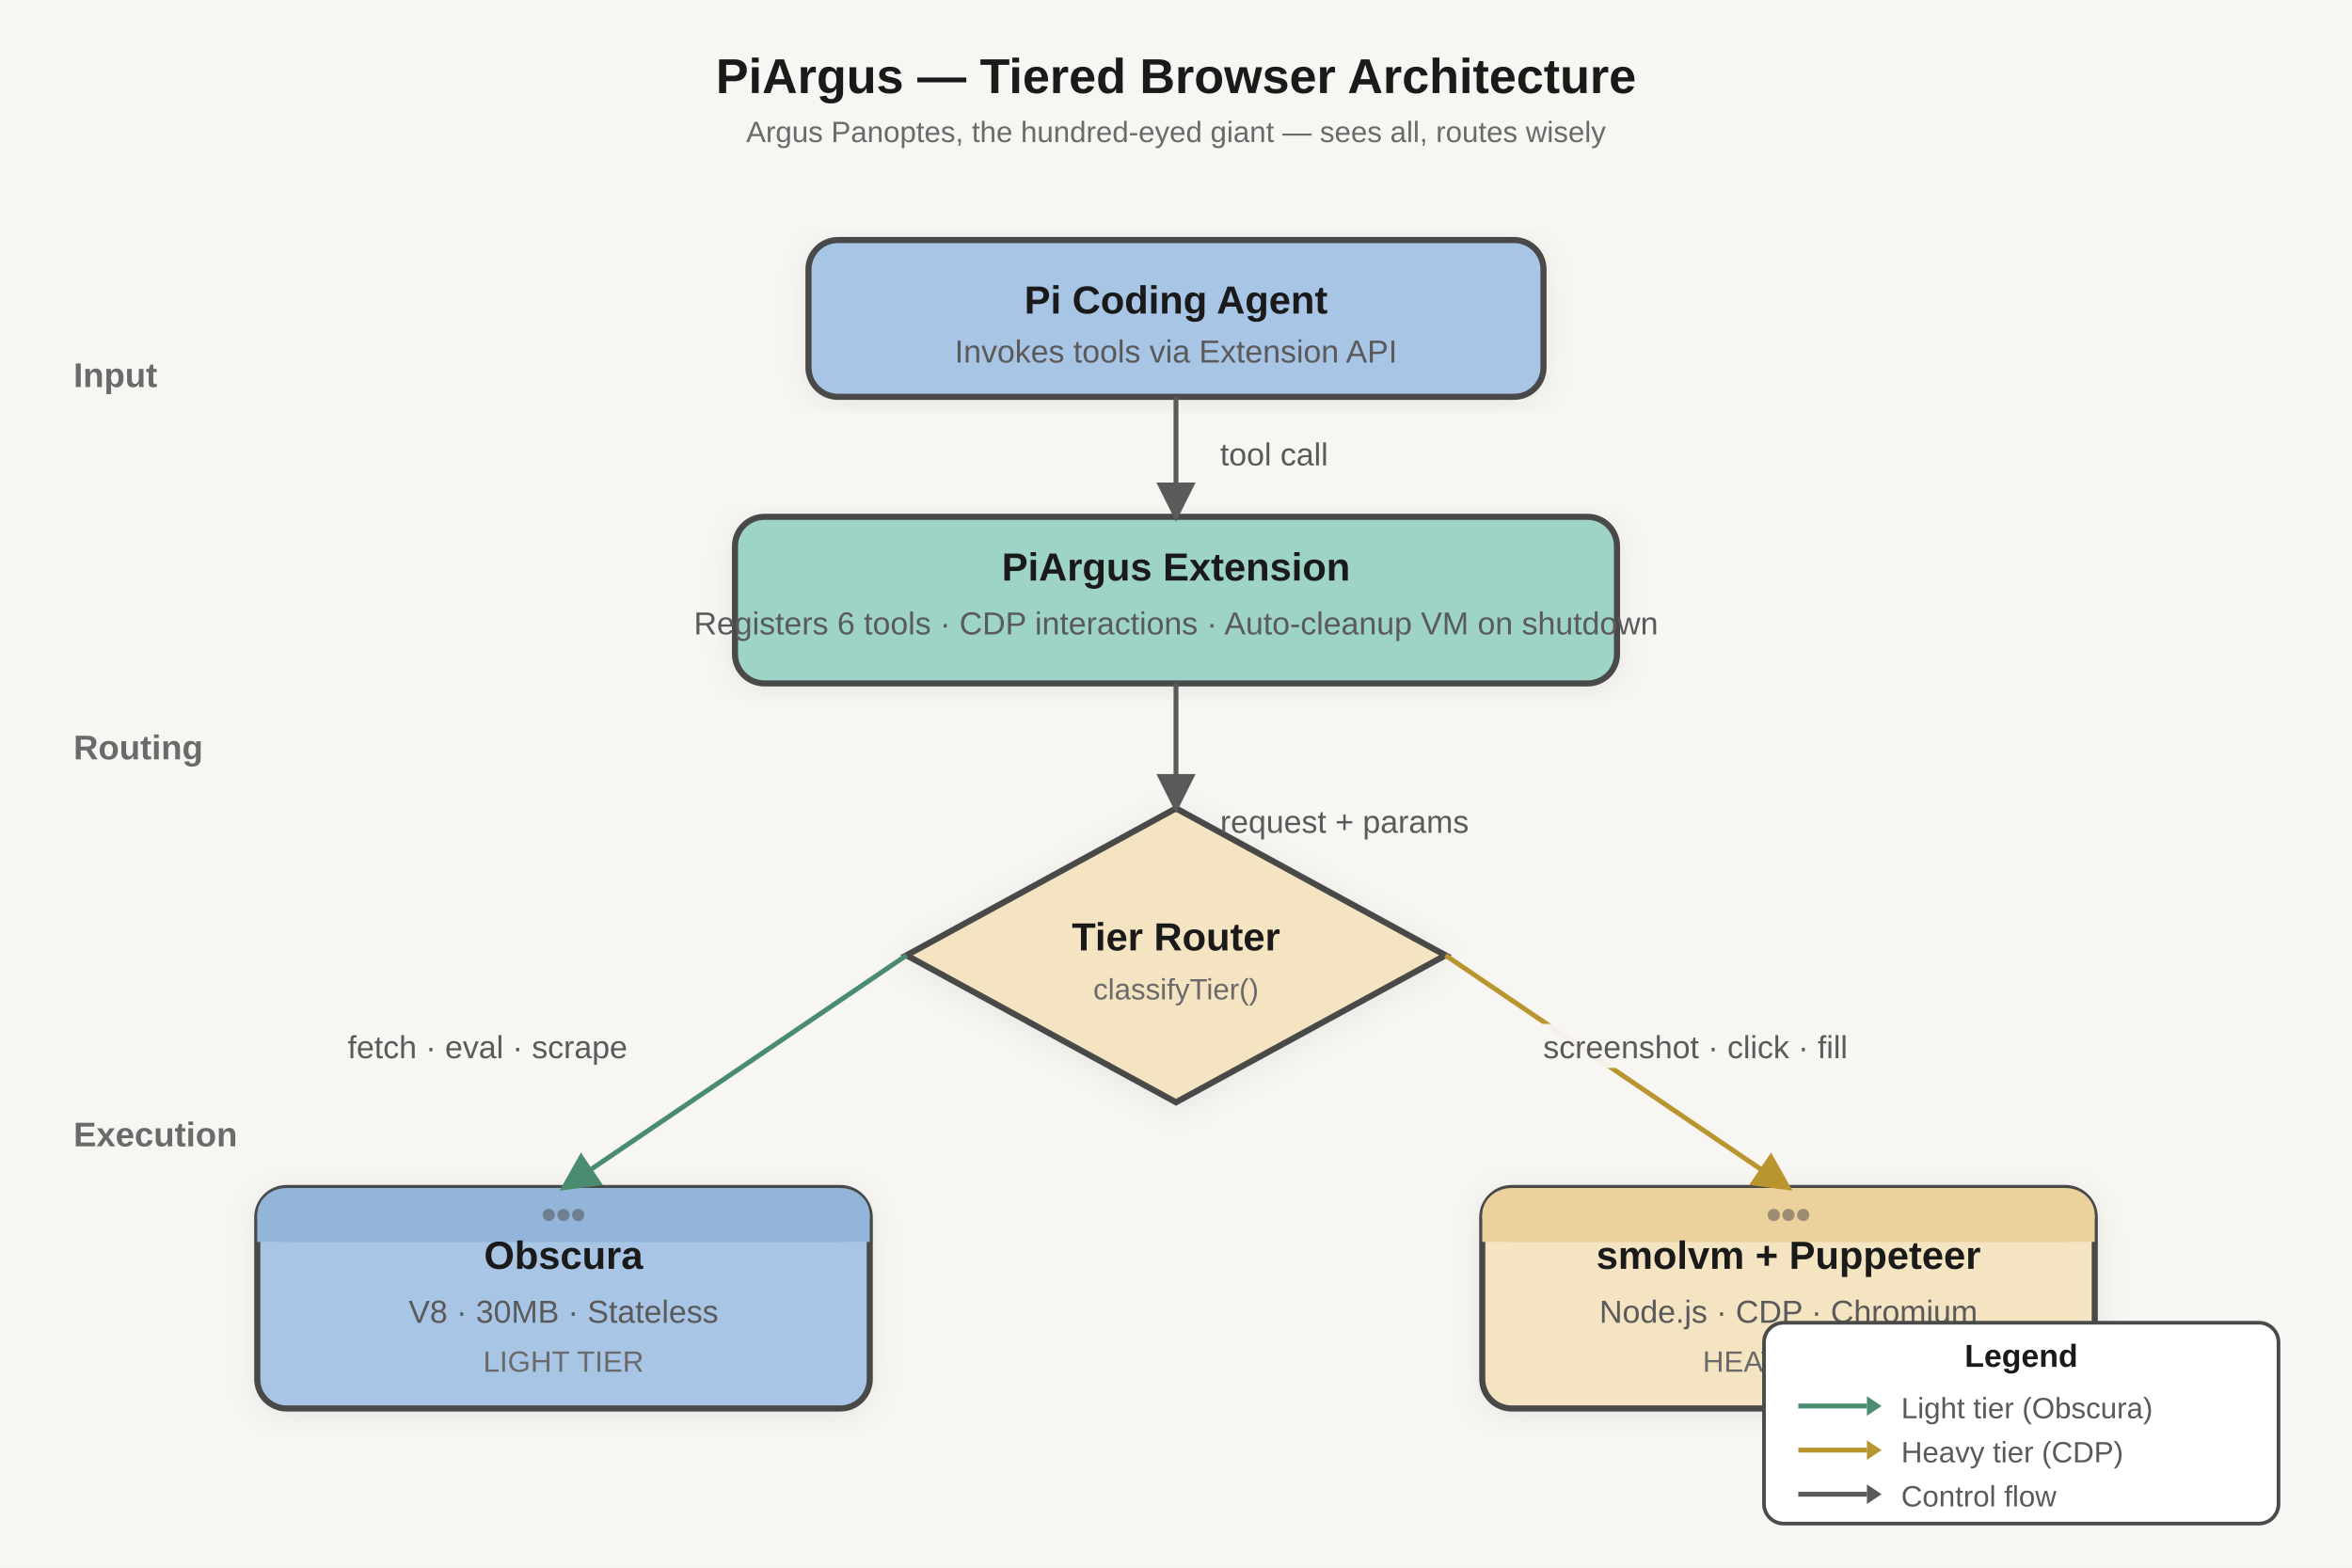
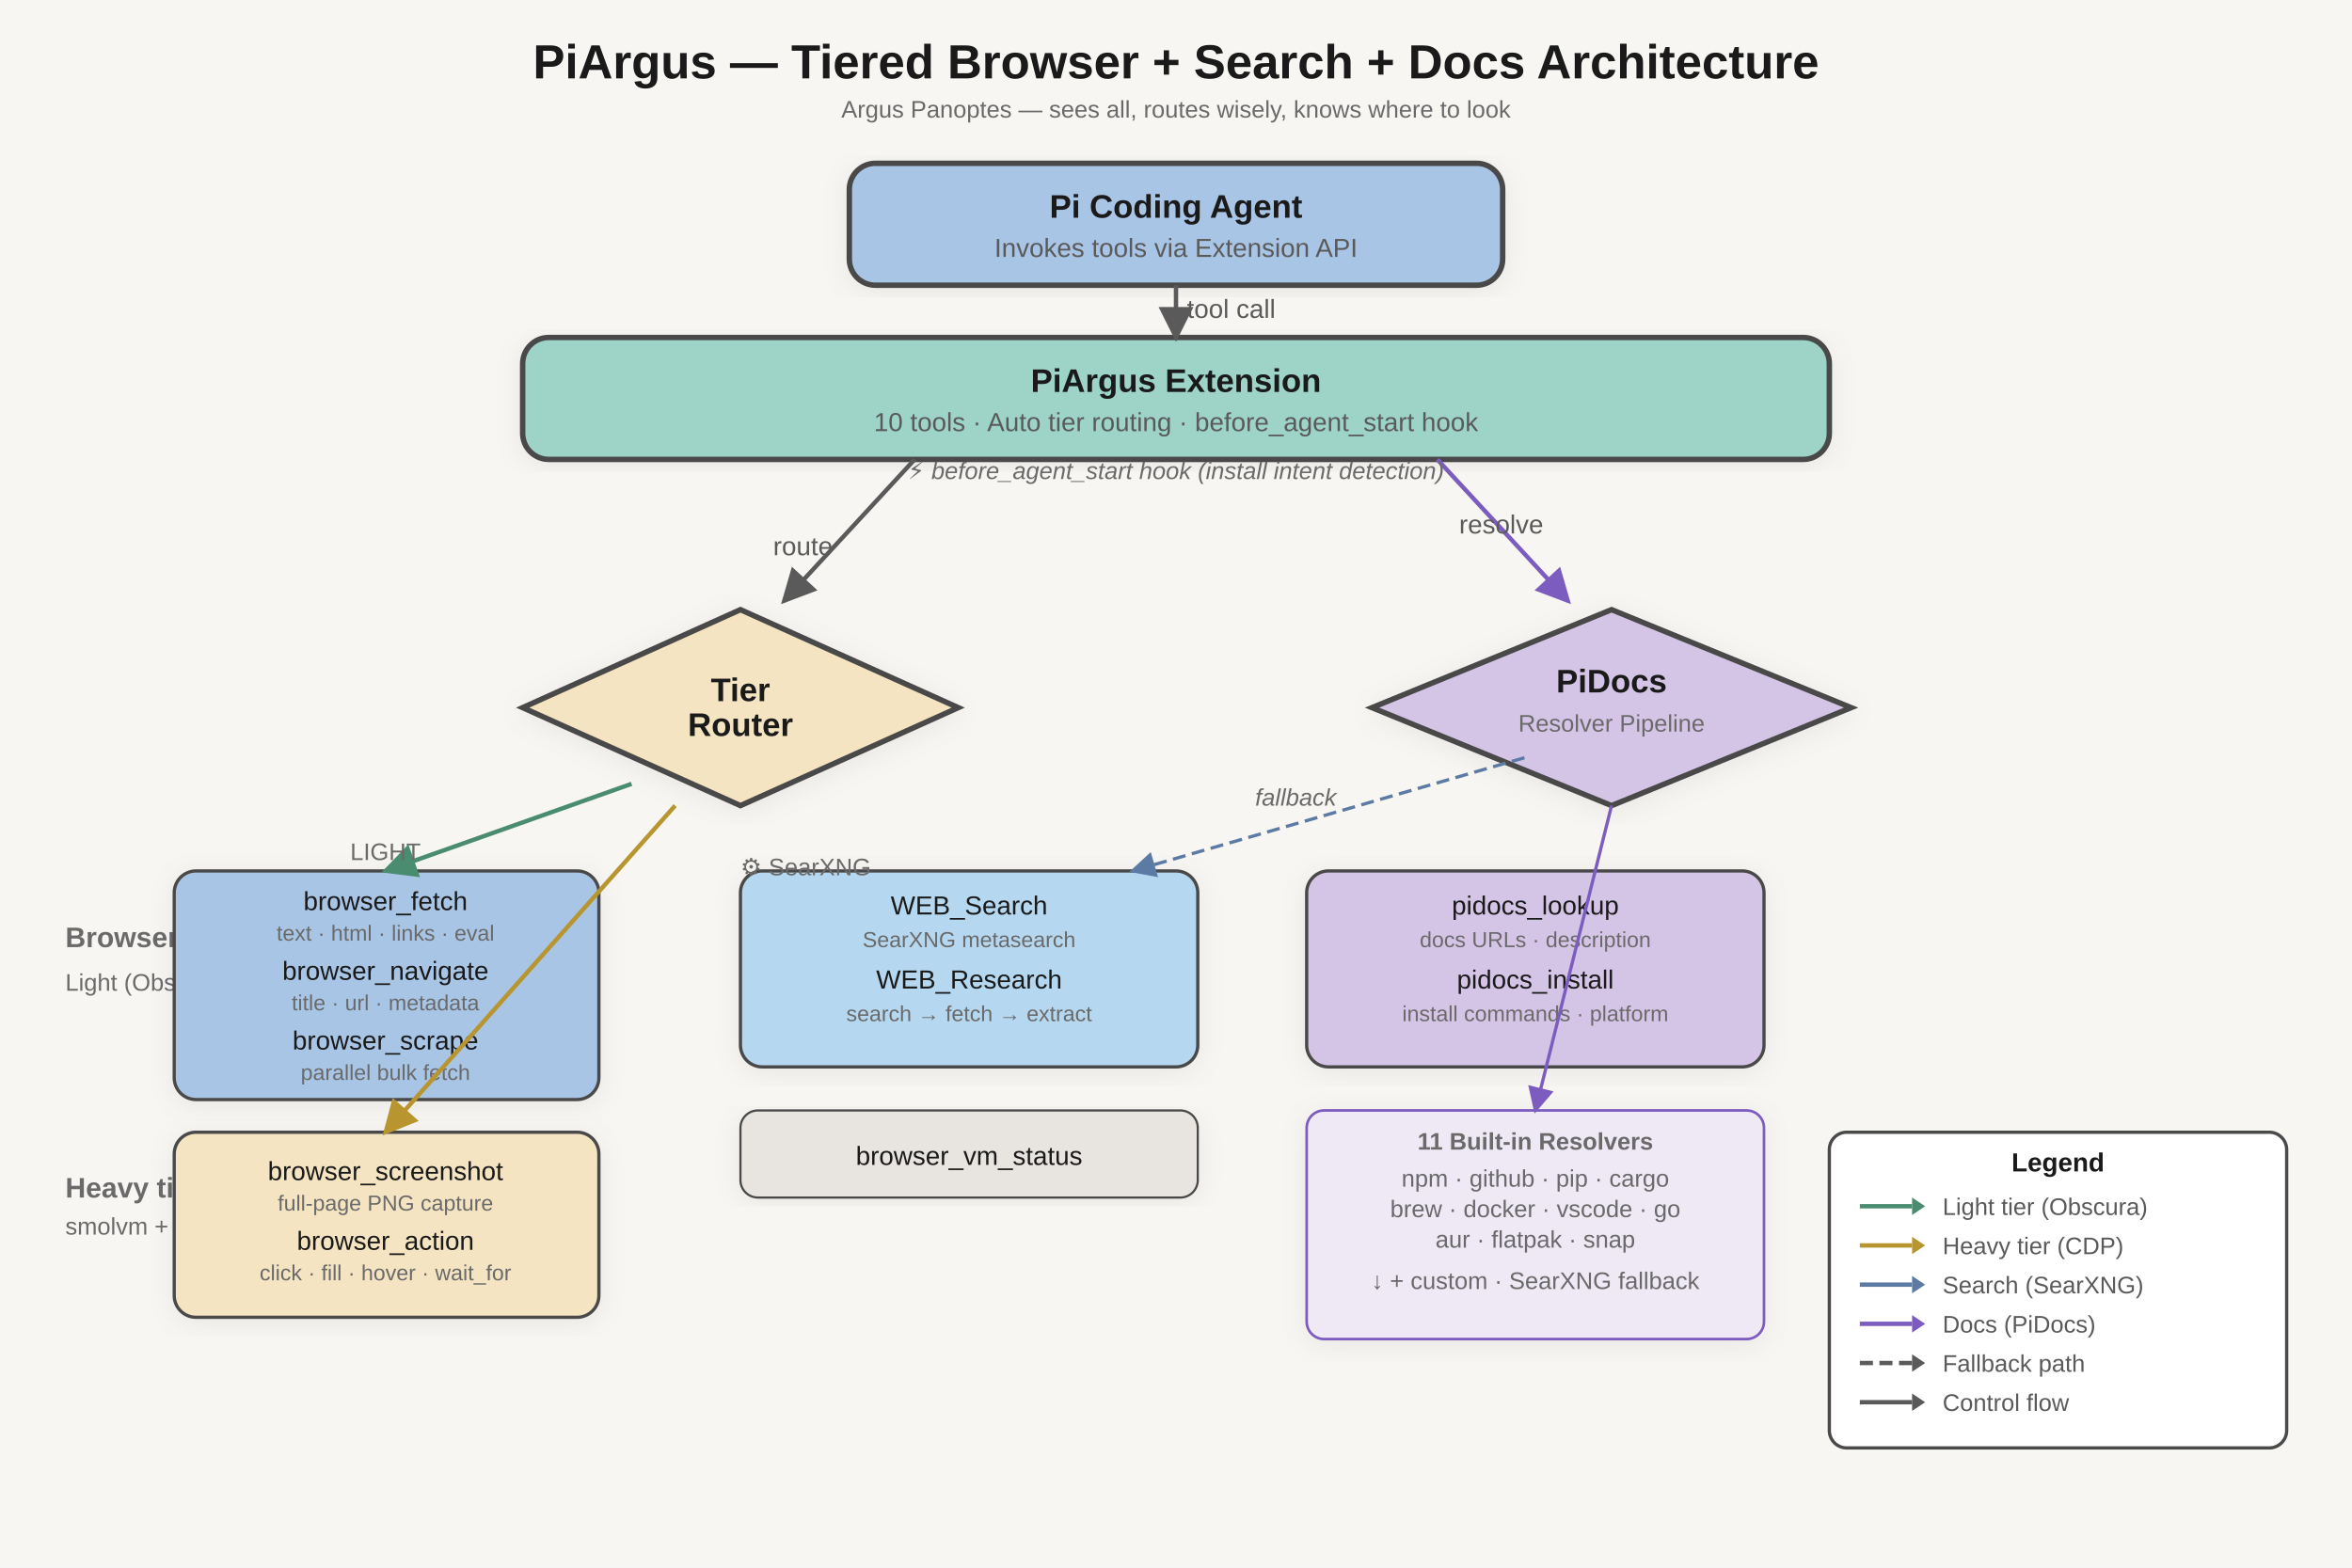
- <svg xmlns="http://www.w3.org/2000/svg" viewBox="0 0 960 640" width="960" height="640">
+ <svg xmlns="http://www.w3.org/2000/svg" viewBox="0 0 1080 720" width="1080" height="720">
  <style>
  text { font-family: -apple-system, BlinkMacSystemFont, "Segoe UI", "Helvetica Neue", Arial, sans-serif; }
-   .title { font-size: 20px; font-weight: 700; fill: #1a1a1a; }
-   .node-label { font-size: 16px; font-weight: 600; fill: #1a1a1a; }
-   .node-detail { font-size: 13px; fill: #5a5a5a; }
-   .node-sub { font-size: 12px; fill: #6a6a6a; }
-   .layer-label { font-size: 14px; font-weight: 600; fill: #6a6a6a; }
-   .arrow-label { font-size: 13px; fill: #5a5a5a; }
-   .legend-text { font-size: 12px; fill: #5a5a5a; }
-   .legend-title { font-size: 13px; font-weight: 600; fill: #1a1a1a; }
+   .title { font-size: 22px; font-weight: 700; fill: #1a1a1a; }
+   .node-label { font-size: 15px; font-weight: 600; fill: #1a1a1a; }
+   .node-detail { font-size: 12px; fill: #5a5a5a; }
+   .node-sub { font-size: 11px; fill: #6a6a6a; }
+   .layer-label { font-size: 13px; font-weight: 600; fill: #6a6a6a; }
+   .arrow-label { font-size: 12px; fill: #5a5a5a; }
+   .legend-text { font-size: 11px; fill: #5a5a5a; }
+   .legend-title { font-size: 12px; font-weight: 600; fill: #1a1a1a; }
+   .tool-label { font-size: 12px; font-weight: 500; fill: #1a1a1a; }
+   .tool-detail { font-size: 10px; fill: #6a6a6a; }
</style>
  <defs>
    <marker id="arrow" markerWidth="8" markerHeight="8" refX="7" refY="4" orient="auto">
      <polygon points="0 0, 8 4, 0 8" fill="#5a5a5a" />
    </marker>
    <marker id="arrow-green" markerWidth="8" markerHeight="8" refX="7" refY="4" orient="auto">
      <polygon points="0 0, 8 4, 0 8" fill="#4a8c6f" />
    </marker>
    <marker id="arrow-gold" markerWidth="8" markerHeight="8" refX="7" refY="4" orient="auto">
      <polygon points="0 0, 8 4, 0 8" fill="#b8952e" />
    </marker>
+     <marker id="arrow-blue" markerWidth="8" markerHeight="8" refX="7" refY="4" orient="auto">
+       <polygon points="0 0, 8 4, 0 8" fill="#5b7ba5" />
+     </marker>
+     <marker id="arrow-purple" markerWidth="8" markerHeight="8" refX="7" refY="4" orient="auto">
+       <polygon points="0 0, 8 4, 0 8" fill="#7c5cbf" />
+     </marker>
    <filter id="shadow">
      <feDropShadow dx="0" dy="2" stdDeviation="6" flood-color="#00000010" />
    </filter>
  </defs>
-   <rect width="960" height="640" fill="#f8f6f3" />
-   <text x="480" y="38" text-anchor="middle" class="title">PiArgus — Tiered Browser Architecture</text>
-   <text x="480" y="58" text-anchor="middle" class="node-sub">Argus Panoptes, the hundred-eyed giant — sees all, routes wisely</text>
-   <text x="30" y="158" class="layer-label">Input</text>
-   <text x="30" y="310" class="layer-label">Routing</text>
-   <text x="30" y="468" class="layer-label">Execution</text>
-   <rect x="330" y="98" width="300" height="64" rx="12" fill="#a8c5e6" stroke="#4a4a4a" stroke-width="2.5" filter="url(#shadow)" />
-   <text x="480" y="128" text-anchor="middle" class="node-label">Pi Coding Agent</text>
-   <text x="480" y="148" text-anchor="middle" class="node-detail">Invokes tools via Extension API</text>
-   <rect x="300" y="211" width="360" height="68" rx="12" fill="#9dd4c7" stroke="#4a4a4a" stroke-width="2.5" filter="url(#shadow)" />
-   <text x="480" y="237" text-anchor="middle" class="node-label">PiArgus Extension</text>
-   <text x="480" y="259" text-anchor="middle" class="node-detail">Registers 6 tools · CDP interactions · Auto-cleanup VM on shutdown</text>
-   <polygon points="480,330 590,390 480,450 370,390" fill="#f4e4c1" stroke="#4a4a4a" stroke-width="2.5" filter="url(#shadow)" />
-   <text x="480" y="388" text-anchor="middle" class="node-label">Tier Router</text>
-   <text x="480" y="408" text-anchor="middle" class="node-sub" fill="#5a5a5a">classifyTier()</text>
-   <rect x="105" y="485" width="250" height="90" rx="12" fill="#a8c5e6" stroke="#4a4a4a" stroke-width="2.5" filter="url(#shadow)" />
-   <rect x="105" y="485" width="250" height="22" rx="12" fill="#93b5d9" />
-   <rect x="105" y="496" width="250" height="11" fill="#93b5d9" />
-   <circle cx="224" cy="496" r="2.5" fill="#4a4a4a" opacity="0.5" />
-   <circle cx="230" cy="496" r="2.5" fill="#4a4a4a" opacity="0.5" />
-   <circle cx="236" cy="496" r="2.5" fill="#4a4a4a" opacity="0.5" />
-   <text x="230" y="518" text-anchor="middle" class="node-label">Obscura</text>
-   <text x="230" y="540" text-anchor="middle" class="node-detail">V8 · 30MB · Stateless</text>
-   <text x="230" y="560" text-anchor="middle" class="node-sub">LIGHT TIER</text>
-   <rect x="605" y="485" width="250" height="90" rx="12" fill="#f4e4c1" stroke="#4a4a4a" stroke-width="2.5" filter="url(#shadow)" />
-   <rect x="605" y="485" width="250" height="22" rx="12" fill="#ebd19b" />
-   <rect x="605" y="496" width="250" height="11" fill="#ebd19b" />
-   <circle cx="724" cy="496" r="2.5" fill="#4a4a4a" opacity="0.5" />
-   <circle cx="730" cy="496" r="2.5" fill="#4a4a4a" opacity="0.5" />
-   <circle cx="736" cy="496" r="2.5" fill="#4a4a4a" opacity="0.5" />
-   <text x="730" y="518" text-anchor="middle" class="node-label">smolvm + Puppeteer</text>
-   <text x="730" y="540" text-anchor="middle" class="node-detail">Node.js · CDP · Chromium</text>
-   <text x="730" y="560" text-anchor="middle" class="node-sub">HEAVY TIER</text>
-   <line x1="480" y1="162" x2="480" y2="211" stroke="#5a5a5a" stroke-width="2" marker-end="url(#arrow)" />
-   <line x1="480" y1="279" x2="480" y2="330" stroke="#5a5a5a" stroke-width="2" marker-end="url(#arrow)" />
-   <line x1="370" y1="390" x2="230" y2="485" stroke="#4a8c6f" stroke-width="2" marker-end="url(#arrow-green)" />
-   <line x1="590" y1="390" x2="730" y2="485" stroke="#b8952e" stroke-width="2" marker-end="url(#arrow-gold)" />
-   <rect x="140" y="418" width="118" height="18" rx="4" fill="#f8f6f3" opacity="0.95" />
-   <text x="199" y="432" text-anchor="middle" class="arrow-label" fill="#4a8c6f">fetch · eval · scrape</text>
-   <rect x="610" y="418" width="165" height="18" rx="4" fill="#f8f6f3" opacity="0.95" />
-   <text x="692" y="432" text-anchor="middle" class="arrow-label" fill="#b8952e">screenshot · click · fill</text>
-   <text x="498" y="190" class="arrow-label">tool call</text>
-   <text x="498" y="340" class="arrow-label">request + params</text>
-   <rect x="720" y="540" width="210" height="82" rx="8" fill="#ffffff" stroke="#4a4a4a" stroke-width="1.5" />
-   <text x="825" y="558" text-anchor="middle" class="legend-title">Legend</text>
-   <line x1="734" y1="574" x2="762" y2="574" stroke="#4a8c6f" stroke-width="2" />
-   <polygon points="762,570 768,574 762,578" fill="#4a8c6f" />
-   <text x="776" y="579" class="legend-text">Light tier (Obscura)</text>
-   <line x1="734" y1="592" x2="762" y2="592" stroke="#b8952e" stroke-width="2" />
-   <polygon points="762,588 768,592 762,596" fill="#b8952e" />
-   <text x="776" y="597" class="legend-text">Heavy tier (CDP)</text>
-   <line x1="734" y1="610" x2="762" y2="610" stroke="#5a5a5a" stroke-width="2" />
-   <polygon points="762,606 768,610 762,614" fill="#5a5a5a" />
-   <text x="776" y="615" class="legend-text">Control flow</text>
+   <rect width="1080" height="720" fill="#f8f6f3" />
+   <text x="540" y="36" text-anchor="middle" class="title">PiArgus — Tiered Browser + Search + Docs Architecture</text>
+   <text x="540" y="54" text-anchor="middle" class="node-sub">Argus Panoptes — sees all, routes wisely, knows where to look</text>
+   <rect x="390" y="75" width="300" height="56" rx="12" fill="#a8c5e6" stroke="#4a4a4a" stroke-width="2.5" filter="url(#shadow)" />
+   <text x="540" y="100" text-anchor="middle" class="node-label">Pi Coding Agent</text>
+   <text x="540" y="118" text-anchor="middle" class="node-detail">Invokes tools via Extension API</text>
+   <rect x="240" y="155" width="600" height="56" rx="12" fill="#9dd4c7" stroke="#4a4a4a" stroke-width="2.5" filter="url(#shadow)" />
+   <text x="540" y="180" text-anchor="middle" class="node-label">PiArgus Extension</text>
+   <text x="540" y="198" text-anchor="middle" class="node-detail">10 tools · Auto tier routing · before_agent_start hook</text>
+   <polygon points="340,280 440,325 340,370 240,325" fill="#f4e4c1" stroke="#4a4a4a" stroke-width="2.5" filter="url(#shadow)" />
+   <text x="340" y="322" text-anchor="middle" class="node-label">Tier</text>
+   <text x="340" y="338" text-anchor="middle" class="node-label">Router</text>
+   <polygon points="740,280 850,325 740,370 630,325" fill="#d4c5e6" stroke="#4a4a4a" stroke-width="2.5" filter="url(#shadow)" />
+   <text x="740" y="318" text-anchor="middle" class="node-label">PiDocs</text>
+   <text x="740" y="336" text-anchor="middle" class="node-sub">Resolver Pipeline</text>
+   <text x="30" y="435" class="layer-label">Browser Tools</text>
+   <text x="30" y="455" class="node-sub">Light (Obscura)</text>
+   <rect x="80" y="400" width="195" height="105" rx="10" fill="#a8c5e6" stroke="#4a4a4a" stroke-width="1.5" filter="url(#shadow)" />
+   <text x="177" y="418" text-anchor="middle" class="tool-label">browser_fetch</text>
+   <text x="177" y="432" text-anchor="middle" class="tool-detail">text · html · links · eval</text>
+   <text x="177" y="450" text-anchor="middle" class="tool-label">browser_navigate</text>
+   <text x="177" y="464" text-anchor="middle" class="tool-detail">title · url · metadata</text>
+   <text x="177" y="482" text-anchor="middle" class="tool-label">browser_scrape</text>
+   <text x="177" y="496" text-anchor="middle" class="tool-detail">parallel bulk fetch</text>
+   <text x="30" y="550" class="layer-label">Heavy tier</text>
+   <text x="30" y="567" class="node-sub">smolvm + Chromium</text>
+   <rect x="80" y="520" width="195" height="85" rx="10" fill="#f4e4c1" stroke="#4a4a4a" stroke-width="1.5" filter="url(#shadow)" />
+   <text x="177" y="542" text-anchor="middle" class="tool-label">browser_screenshot</text>
+   <text x="177" y="556" text-anchor="middle" class="tool-detail">full-page PNG capture</text>
+   <text x="177" y="574" text-anchor="middle" class="tool-label">browser_action</text>
+   <text x="177" y="588" text-anchor="middle" class="tool-detail">click · fill · hover · wait_for</text>
+   <rect x="340" y="400" width="210" height="90" rx="10" fill="#b5d8f0" stroke="#4a4a4a" stroke-width="1.5" filter="url(#shadow)" />
+   <text x="445" y="420" text-anchor="middle" class="tool-label">WEB_Search</text>
+   <text x="445" y="435" text-anchor="middle" class="tool-detail">SearXNG metasearch</text>
+   <text x="445" y="454" text-anchor="middle" class="tool-label">WEB_Research</text>
+   <text x="445" y="469" text-anchor="middle" class="tool-detail">search → fetch → extract</text>
+   <text x="340" y="402" text-anchor="start" class="node-sub" fill="#5b7ba5" font-size="10">⚙ SearXNG</text>
+   <rect x="340" y="510" width="210" height="40" rx="8" fill="#e8e4e0" stroke="#4a4a4a" stroke-width="1" filter="url(#shadow)" />
+   <text x="445" y="535" text-anchor="middle" class="tool-label">browser_vm_status</text>
+   <rect x="600" y="400" width="210" height="90" rx="10" fill="#d4c5e6" stroke="#4a4a4a" stroke-width="1.5" filter="url(#shadow)" />
+   <text x="705" y="420" text-anchor="middle" class="tool-label">pidocs_lookup</text>
+   <text x="705" y="435" text-anchor="middle" class="tool-detail">docs URLs · description</text>
+   <text x="705" y="454" text-anchor="middle" class="tool-label">pidocs_install</text>
+   <text x="705" y="469" text-anchor="middle" class="tool-detail">install commands · platform</text>
+   <rect x="600" y="510" width="210" height="105" rx="8" fill="#efe8f5" stroke="#7c5cbf" stroke-width="1.2" filter="url(#shadow)" />
+   <text x="705" y="528" text-anchor="middle" class="node-sub" font-weight="600" fill="#7c5cbf">11 Built-in Resolvers</text>
+   <text x="705" y="545" text-anchor="middle" class="node-sub">npm · github · pip · cargo</text>
+   <text x="705" y="559" text-anchor="middle" class="node-sub">brew · docker · vscode · go</text>
+   <text x="705" y="573" text-anchor="middle" class="node-sub">aur · flatpak · snap</text>
+   <text x="705" y="592" text-anchor="middle" class="node-sub">↓ + custom · SearXNG fallback</text>
+   <line x1="540" y1="131" x2="540" y2="155" stroke="#5a5a5a" stroke-width="2" marker-end="url(#arrow)" />
+   <line x1="420" y1="211" x2="360" y2="276" stroke="#5a5a5a" stroke-width="2" marker-end="url(#arrow)" />
+   <line x1="660" y1="211" x2="720" y2="276" stroke="#7c5cbf" stroke-width="2" marker-end="url(#arrow-purple)" />
+   <line x1="290" y1="360" x2="177" y2="400" stroke="#4a8c6f" stroke-width="2" marker-end="url(#arrow-green)" />
+   <line x1="310" y1="370" x2="177" y2="520" stroke="#b8952e" stroke-width="2" marker-end="url(#arrow-gold)" />
+   <line x1="700" y1="348" x2="520" y2="400" stroke="#5b7ba5" stroke-width="1.5" stroke-dasharray="6 3" marker-end="url(#arrow-blue)" />
+   <text x="595" y="370" text-anchor="middle" class="node-sub" fill="#5b7ba5" font-style="italic">fallback</text>
+   <line x1="740" y1="370" x2="705" y2="510" stroke="#7c5cbf" stroke-width="1.5" marker-end="url(#arrow-purple)" />
+   <text x="545" y="146" class="arrow-label">tool call</text>
+   <text x="355" y="255" class="arrow-label">route</text>
+   <text x="670" y="245" class="arrow-label" fill="#7c5cbf">resolve</text>
+   <text x="177" y="395" text-anchor="middle" class="node-sub" fill="#4a8c6f">LIGHT</text>
+   <rect x="840" y="520" width="210" height="145" rx="8" fill="#ffffff" stroke="#4a4a4a" stroke-width="1.5" />
+   <text x="945" y="538" text-anchor="middle" class="legend-title">Legend</text>
+   <line x1="854" y1="554" x2="878" y2="554" stroke="#4a8c6f" stroke-width="2" />
+   <polygon points="878,550 884,554 878,558" fill="#4a8c6f" />
+   <text x="892" y="558" class="legend-text">Light tier (Obscura)</text>
+   <line x1="854" y1="572" x2="878" y2="572" stroke="#b8952e" stroke-width="2" />
+   <polygon points="878,568 884,572 878,576" fill="#b8952e" />
+   <text x="892" y="576" class="legend-text">Heavy tier (CDP)</text>
+   <line x1="854" y1="590" x2="878" y2="590" stroke="#5b7ba5" stroke-width="2" />
+   <polygon points="878,586 884,590 878,594" fill="#5b7ba5" />
+   <text x="892" y="594" class="legend-text">Search (SearXNG)</text>
+   <line x1="854" y1="608" x2="878" y2="608" stroke="#7c5cbf" stroke-width="2" />
+   <polygon points="878,604 884,608 878,612" fill="#7c5cbf" />
+   <text x="892" y="612" class="legend-text">Docs (PiDocs)</text>
+   <line x1="854" y1="626" x2="878" y2="626" stroke="#5a5a5a" stroke-width="2" stroke-dasharray="6 3" />
+   <polygon points="878,622 884,626 878,630" fill="#5a5a5a" />
+   <text x="892" y="630" class="legend-text">Fallback path</text>
+   <line x1="854" y1="644" x2="878" y2="644" stroke="#5a5a5a" stroke-width="2" />
+   <polygon points="878,640 884,644 878,648" fill="#5a5a5a" />
+   <text x="892" y="648" class="legend-text">Control flow</text>
+   <text x="540" y="220" text-anchor="middle" class="node-sub" fill="#7c5cbf" font-style="italic">⚡ before_agent_start hook (install intent detection)</text>
</svg>
